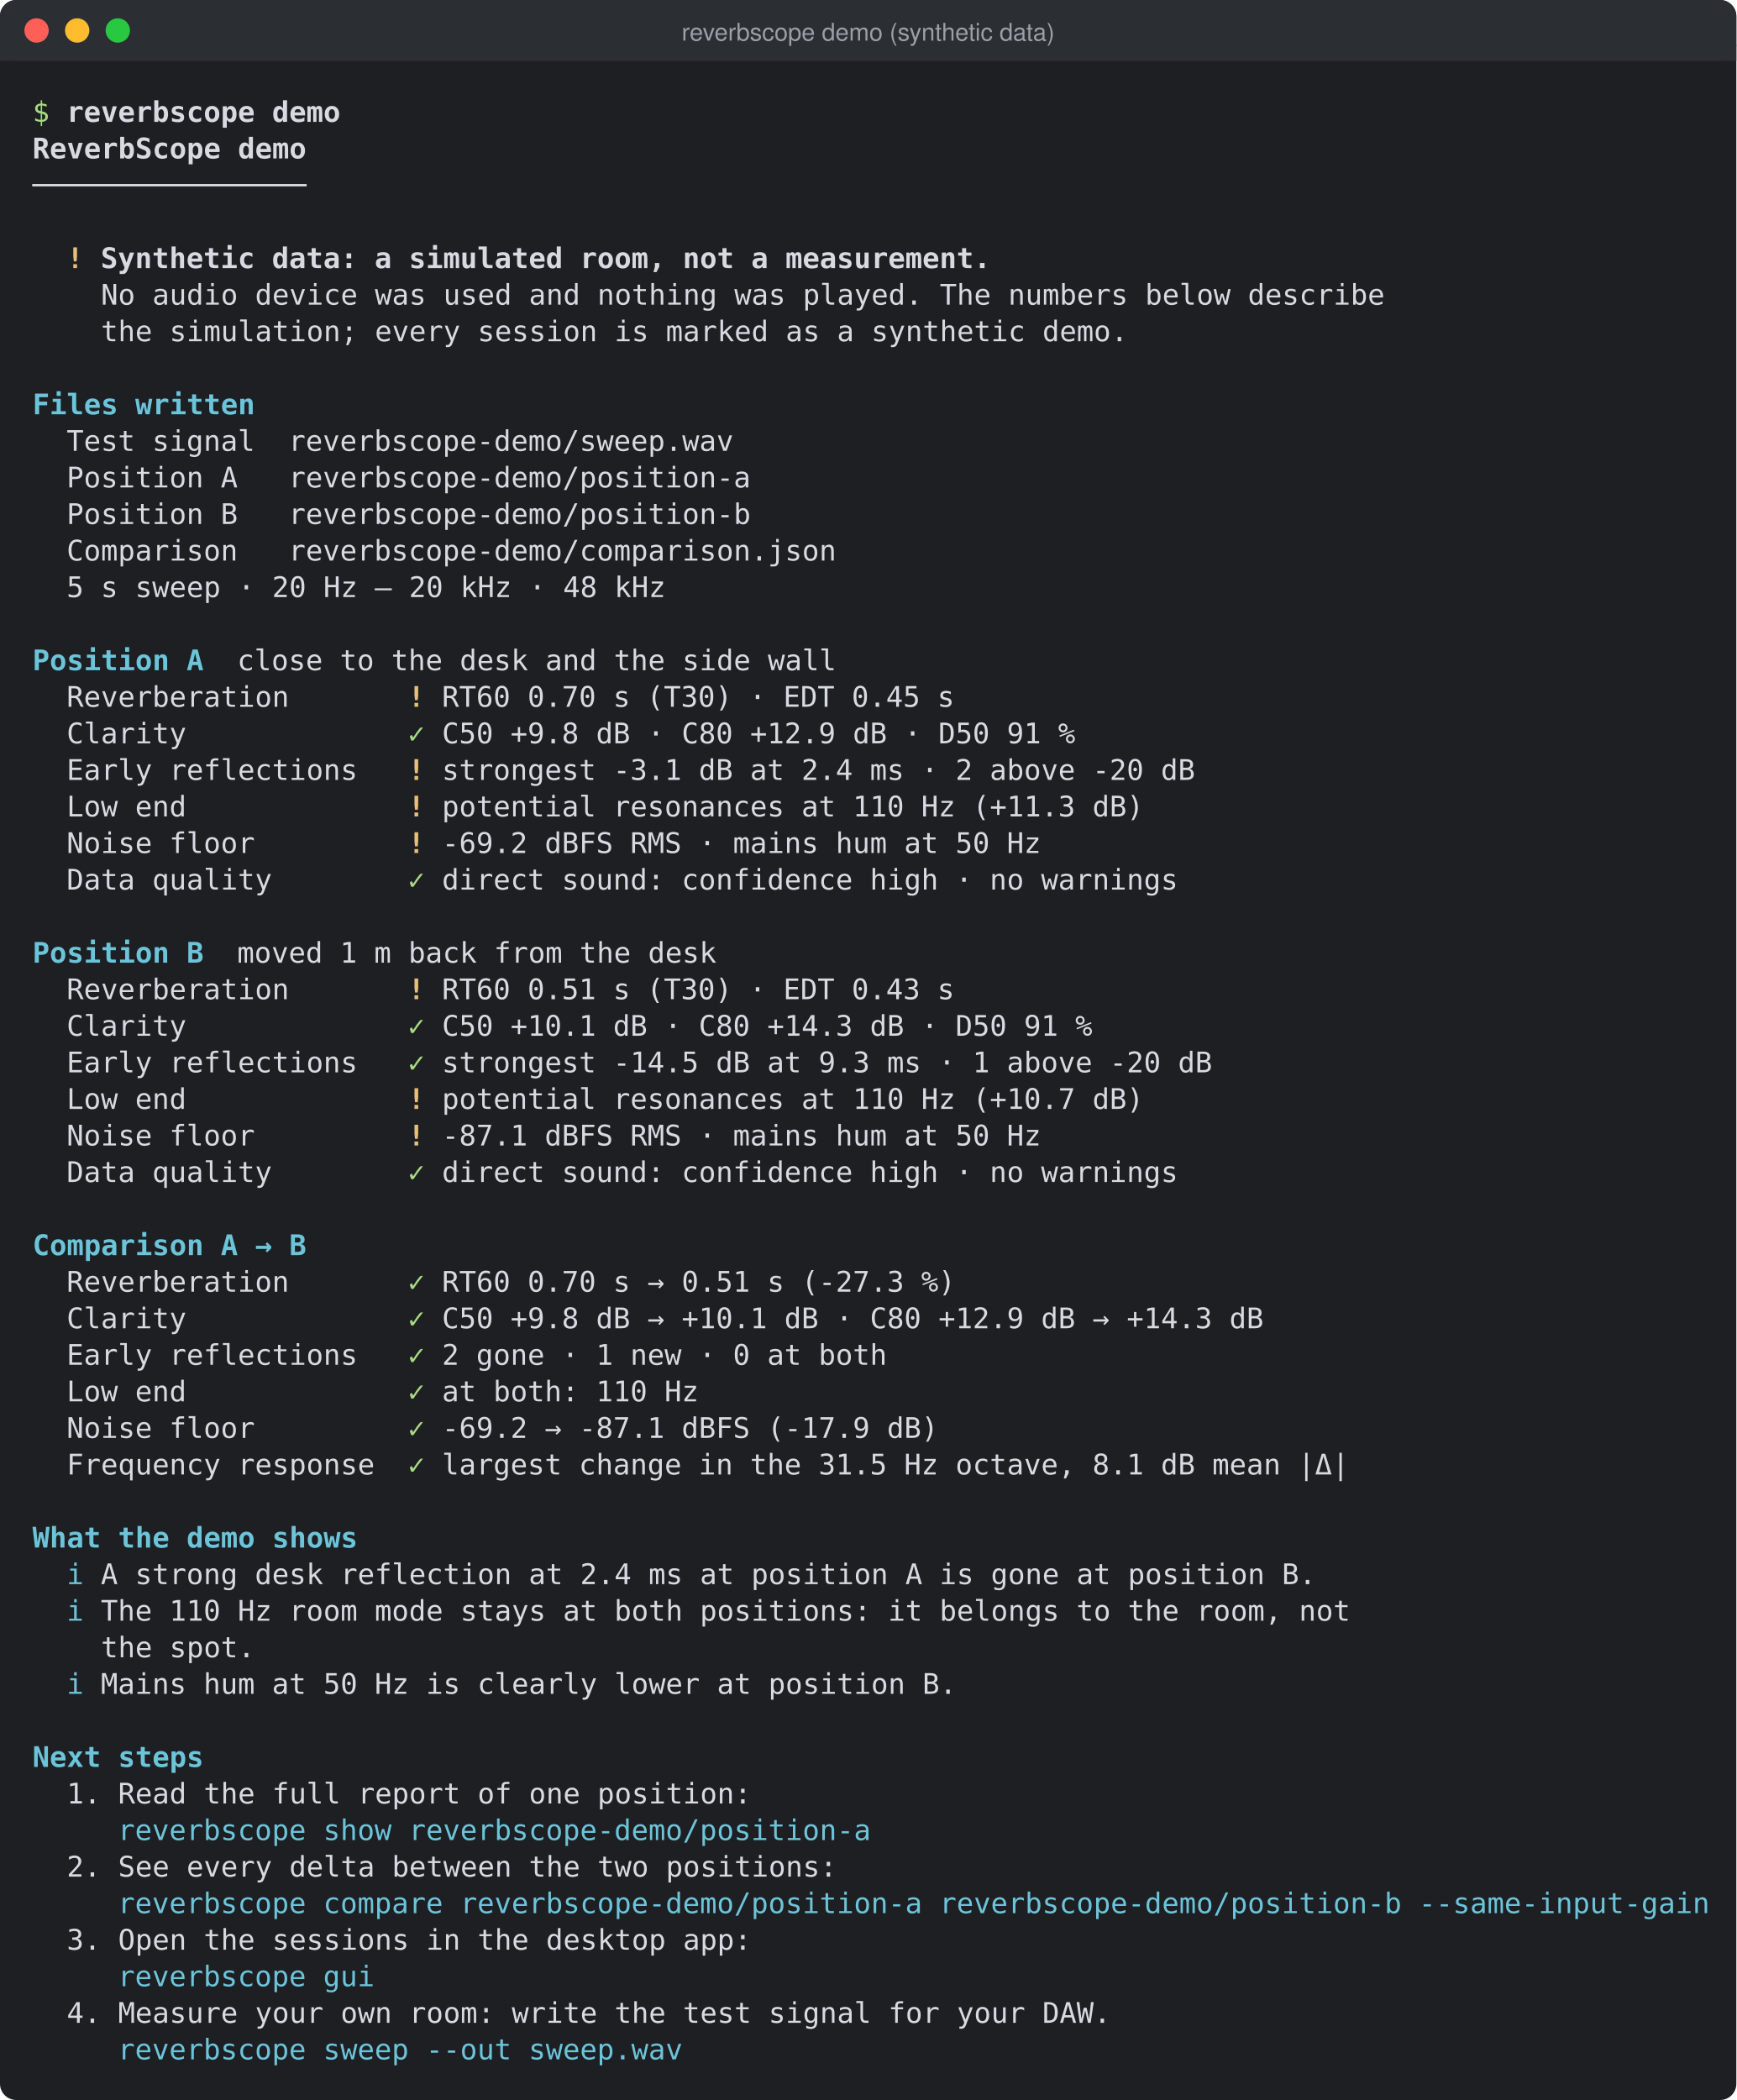
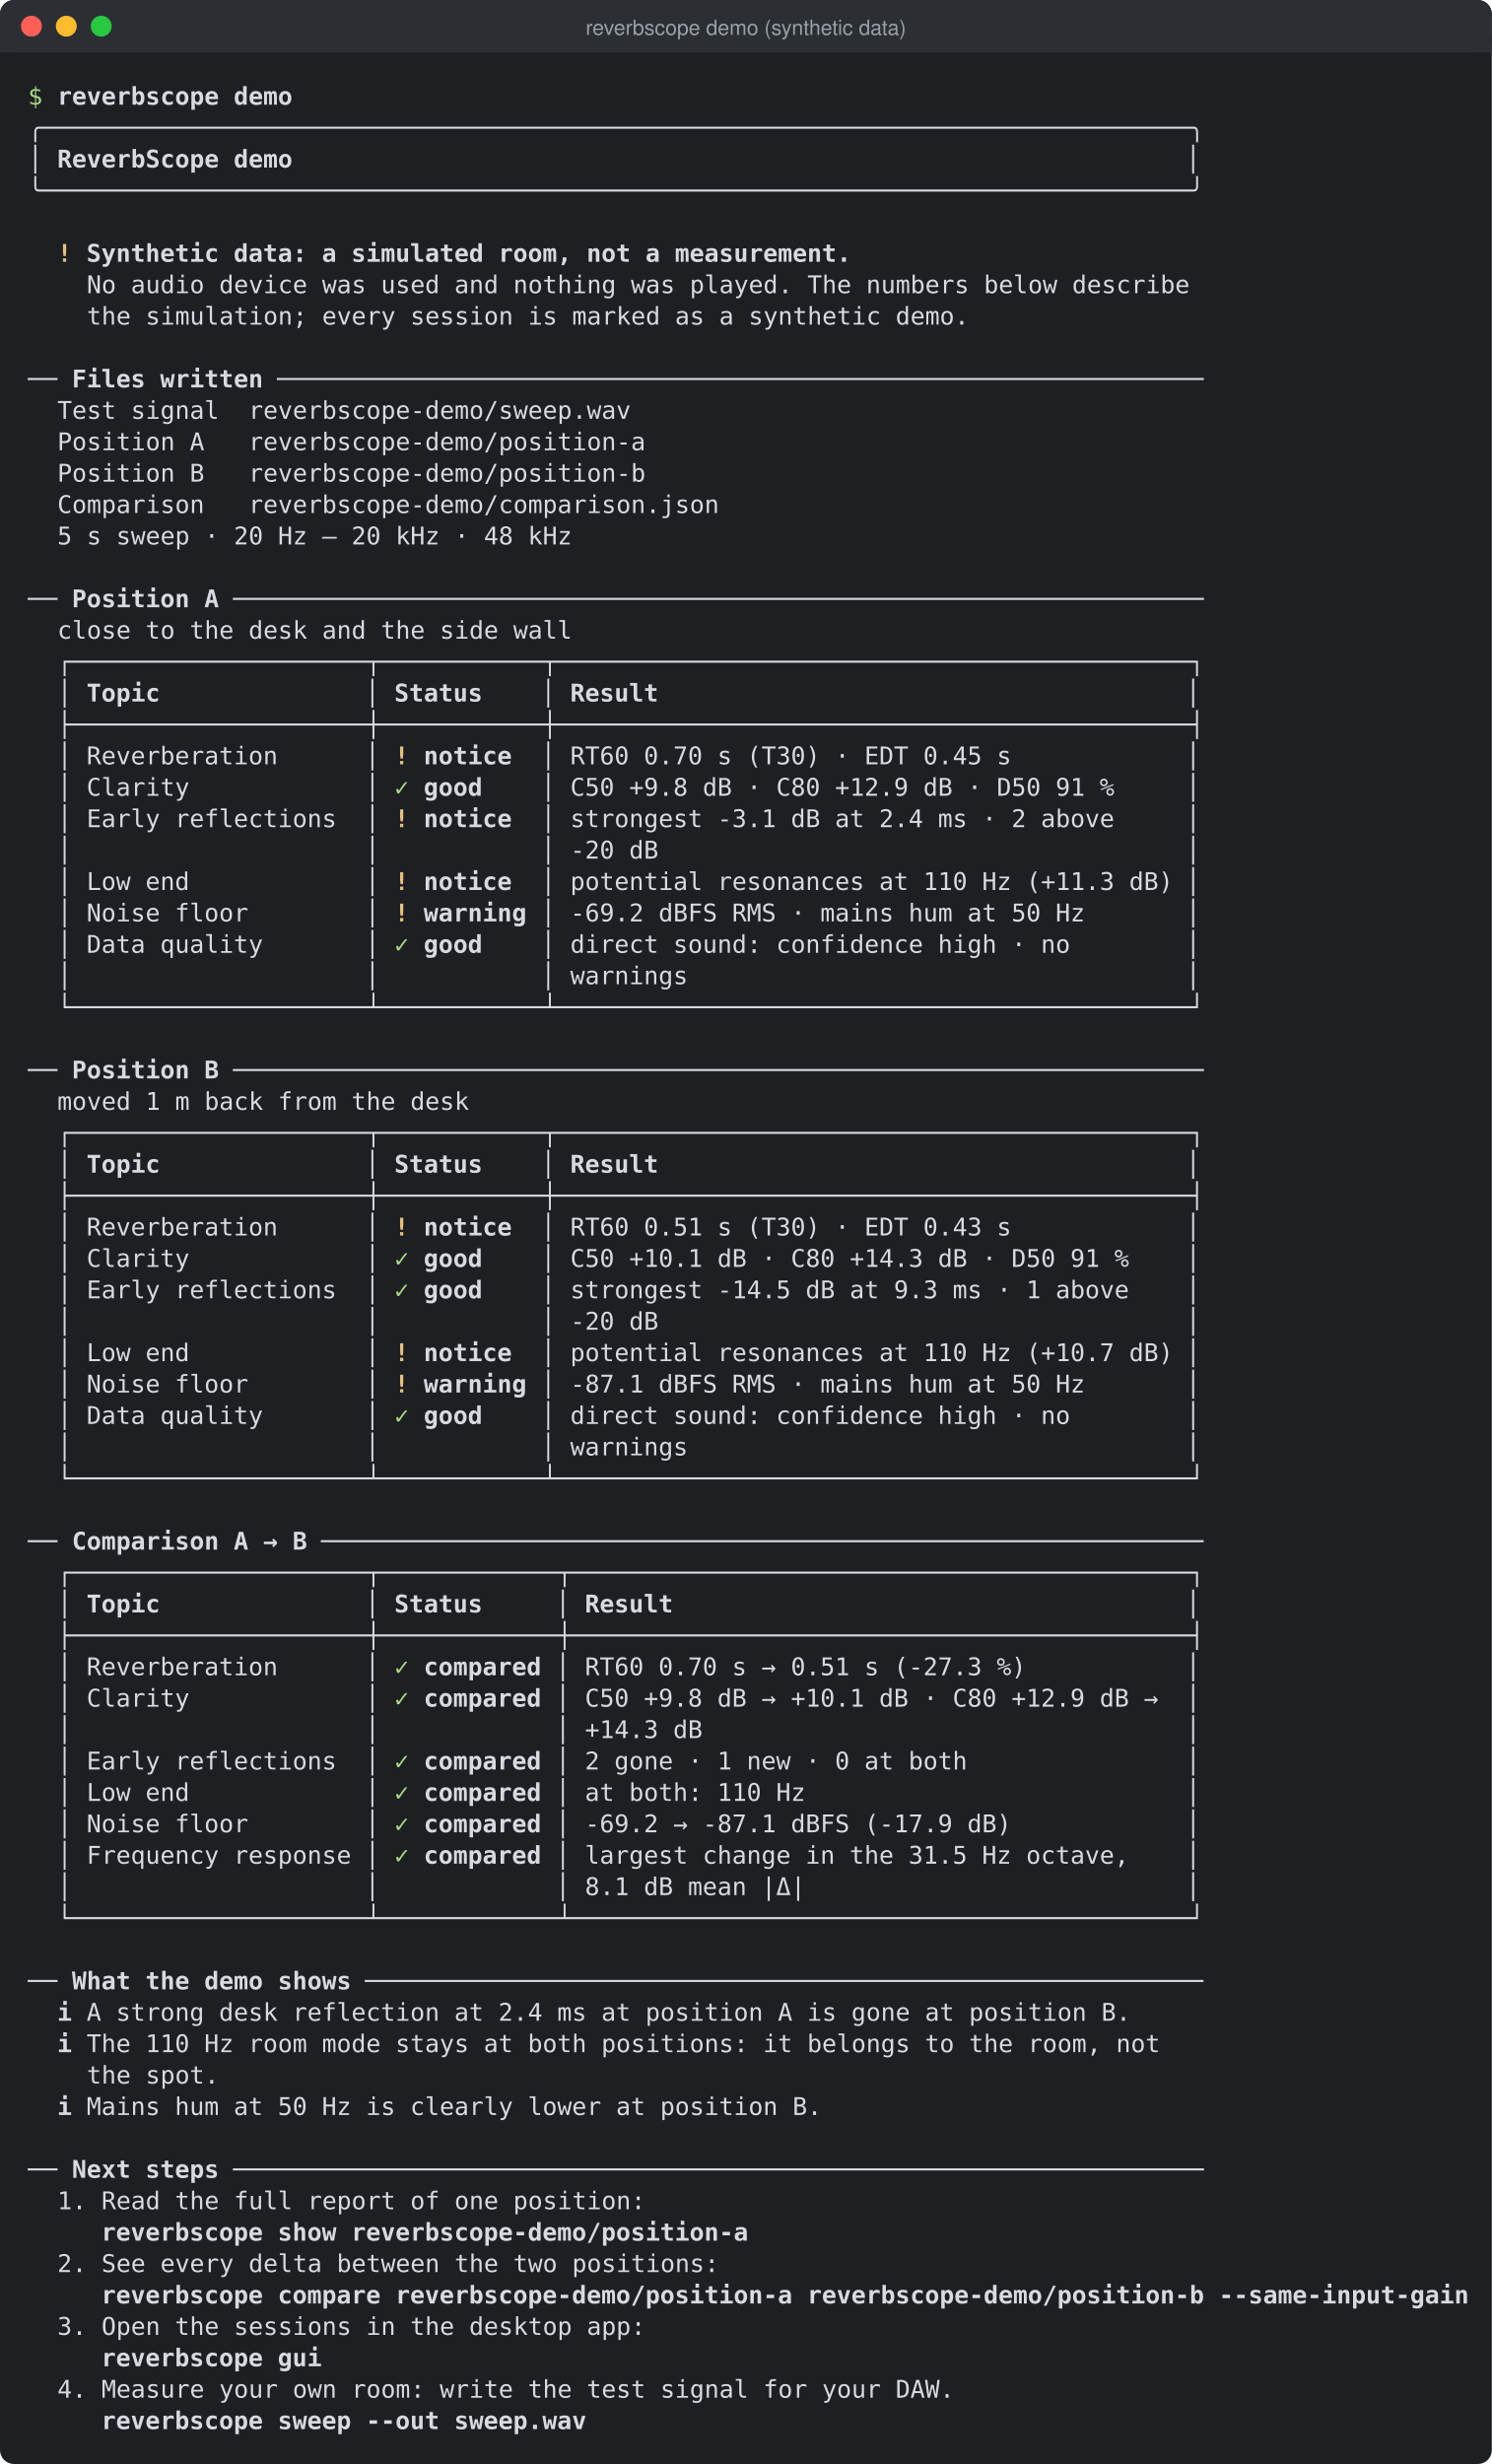
- <svg xmlns="http://www.w3.org/2000/svg" width="855" height="1034" viewBox="0 0 855 1034" role="img" aria-label="reverbscope demo (synthetic data)">
-   <rect width="855" height="1034" rx="8" fill="#1d1f23" />
+ <svg xmlns="http://www.w3.org/2000/svg" width="855" height="1412" viewBox="0 0 855 1412" role="img" aria-label="reverbscope demo (synthetic data)">
+   <rect width="855" height="1412" rx="8" fill="#1d1f23" />
  <rect width="855" height="30" rx="8" fill="#2b2e33" />
  <rect y="22" width="855" height="8" fill="#2b2e33" />
  <circle cx="18" cy="15" r="6" fill="#ff5f57" />
  <circle cx="38" cy="15" r="6" fill="#febc2e" />
  <circle cx="58" cy="15" r="6" fill="#28c840" />
  <text x="427.5" y="20" text-anchor="middle" fill="#9aa0a6" font-family="Helvetica, Arial, sans-serif" font-size="12">reverbscope demo (synthetic data)</text>
  <g font-family="DejaVu Sans Mono, Menlo, Consolas, Noto Sans Mono CJK SC, monospace" font-size="14" fill="#d7dae0">
    <text x="16" y="60" xml:space="preserve">
      <tspan x="16.0" fill="#a8d982">$</tspan>
      <tspan x="24.4"> </tspan>
      <tspan x="32.8" font-weight="bold">reverbscope demo</tspan>
    </text>
    <text x="16" y="78" xml:space="preserve">
-       <tspan x="16.0" font-weight="bold">ReverbScope demo</tspan>
+       <tspan x="16.0" opacity="0.62">╭──────────────────────────────────────────────────────────────────────────────╮</tspan>
    </text>
    <text x="16" y="96" xml:space="preserve">
-       <tspan x="16.0" opacity="0.62">────────────────</tspan>
-     </text>
-     <text x="16" y="114" xml:space="preserve" />
-     <text x="16" y="132" xml:space="preserve">
+       <tspan x="16.0" opacity="0.62">│</tspan>
+       <tspan x="24.4"> </tspan>
+       <tspan x="32.8" font-weight="bold">ReverbScope demo</tspan>
+       <tspan x="167.2">                                                             </tspan>
+       <tspan x="679.6" opacity="0.62">│</tspan>
+     </text>
+     <text x="16" y="114" xml:space="preserve">
+       <tspan x="16.0" opacity="0.62">╰──────────────────────────────────────────────────────────────────────────────╯</tspan>
+     </text>
+     <text x="16" y="132" xml:space="preserve" />
+     <text x="16" y="150" xml:space="preserve">
      <tspan x="16.0">  </tspan>
      <tspan x="32.8" font-weight="bold" fill="#e6c07b">!</tspan>
      <tspan x="41.2"> </tspan>
      <tspan x="49.6" font-weight="bold">Synthetic data: a simulated room, not a measurement.</tspan>
    </text>
-     <text x="16" y="150" xml:space="preserve">
+     <text x="16" y="168" xml:space="preserve">
      <tspan x="16.0">    No audio device was used and nothing was played. The numbers below describe</tspan>
    </text>
-     <text x="16" y="168" xml:space="preserve">
+     <text x="16" y="186" xml:space="preserve">
      <tspan x="16.0">    the simulation; every session is marked as a synthetic demo.</tspan>
    </text>
-     <text x="16" y="186" xml:space="preserve" />
-     <text x="16" y="204" xml:space="preserve">
-       <tspan x="16.0" font-weight="bold" fill="#6cc4d9">Files written</tspan>
-     </text>
+     <text x="16" y="204" xml:space="preserve" />
    <text x="16" y="222" xml:space="preserve">
-       <tspan x="16.0">  </tspan>
-       <tspan x="32.8" opacity="0.62">Test signal</tspan>
-       <tspan x="125.2">  reverbscope-demo/sweep.wav</tspan>
+       <tspan x="16.0" opacity="0.62">──</tspan>
+       <tspan x="32.8"> </tspan>
+       <tspan x="41.2" font-weight="bold">Files written</tspan>
+       <tspan x="150.4"> </tspan>
+       <tspan x="158.8" opacity="0.62">───────────────────────────────────────────────────────────────</tspan>
    </text>
    <text x="16" y="240" xml:space="preserve">
-       <tspan x="16.0">  </tspan>
-       <tspan x="32.8" opacity="0.62">Position A</tspan>
-       <tspan x="116.8">   reverbscope-demo/position-a</tspan>
+       <tspan x="16.0">  Test signal  reverbscope-demo/sweep.wav</tspan>
    </text>
    <text x="16" y="258" xml:space="preserve">
-       <tspan x="16.0">  </tspan>
-       <tspan x="32.8" opacity="0.62">Position B</tspan>
-       <tspan x="116.8">   reverbscope-demo/position-b</tspan>
+       <tspan x="16.0">  Position A   reverbscope-demo/position-a</tspan>
    </text>
    <text x="16" y="276" xml:space="preserve">
-       <tspan x="16.0">  </tspan>
-       <tspan x="32.8" opacity="0.62">Comparison</tspan>
-       <tspan x="116.8">   reverbscope-demo/comparison.json</tspan>
+       <tspan x="16.0">  Position B   reverbscope-demo/position-b</tspan>
    </text>
    <text x="16" y="294" xml:space="preserve">
-       <tspan x="16.0">  </tspan>
-       <tspan x="32.8" opacity="0.62">5 s sweep · 20 Hz – 20 kHz · 48 kHz</tspan>
-     </text>
-     <text x="16" y="312" xml:space="preserve" />
-     <text x="16" y="330" xml:space="preserve">
-       <tspan x="16.0" font-weight="bold" fill="#6cc4d9">Position A</tspan>
-       <tspan x="100.0">  </tspan>
-       <tspan x="116.8" opacity="0.62">close to the desk and the side wall</tspan>
-     </text>
+       <tspan x="16.0">  Comparison   reverbscope-demo/comparison.json</tspan>
+     </text>
+     <text x="16" y="312" xml:space="preserve">
+       <tspan x="16.0">  5 s sweep · 20 Hz – 20 kHz · 48 kHz</tspan>
+     </text>
+     <text x="16" y="330" xml:space="preserve" />
    <text x="16" y="348" xml:space="preserve">
-       <tspan x="16.0">  </tspan>
-       <tspan x="32.8" opacity="0.62">Reverberation</tspan>
-       <tspan x="142.0">       </tspan>
-       <tspan x="200.8" font-weight="bold" fill="#e6c07b">!</tspan>
-       <tspan x="209.2"> RT60 0.70 s</tspan>
-       <tspan x="310.0" opacity="0.62"> (T30)</tspan>
-       <tspan x="360.4"> · EDT 0.45 s</tspan>
+       <tspan x="16.0" opacity="0.62">──</tspan>
+       <tspan x="32.8"> </tspan>
+       <tspan x="41.2" font-weight="bold">Position A</tspan>
+       <tspan x="125.2"> </tspan>
+       <tspan x="133.6" opacity="0.62">──────────────────────────────────────────────────────────────────</tspan>
    </text>
    <text x="16" y="366" xml:space="preserve">
-       <tspan x="16.0">  </tspan>
-       <tspan x="32.8" opacity="0.62">Clarity</tspan>
-       <tspan x="91.6">             </tspan>
-       <tspan x="200.8" fill="#a8d982">✓</tspan>
-       <tspan x="209.2"> C50 +9.8 dB · C80 +12.9 dB · D50 91 %</tspan>
+       <tspan x="16.0">  close to the desk and the side wall</tspan>
    </text>
    <text x="16" y="384" xml:space="preserve">
      <tspan x="16.0">  </tspan>
-       <tspan x="32.8" opacity="0.62">Early reflections</tspan>
-       <tspan x="175.6">   </tspan>
-       <tspan x="200.8" font-weight="bold" fill="#e6c07b">!</tspan>
-       <tspan x="209.2"> strongest -3.1 dB at 2.4 ms · 2 above -20 dB</tspan>
+       <tspan x="32.8" opacity="0.62">┌────────────────────┬───────────┬───────────────────────────────────────────┐</tspan>
    </text>
    <text x="16" y="402" xml:space="preserve">
      <tspan x="16.0">  </tspan>
-       <tspan x="32.8" opacity="0.62">Low end</tspan>
-       <tspan x="91.6">             </tspan>
-       <tspan x="200.8" font-weight="bold" fill="#e6c07b">!</tspan>
-       <tspan x="209.2"> potential resonances at 110 Hz (+11.3 dB)</tspan>
+       <tspan x="32.8" opacity="0.62">│</tspan>
+       <tspan x="41.2"> </tspan>
+       <tspan x="49.6" font-weight="bold">Topic</tspan>
+       <tspan x="91.6">              </tspan>
+       <tspan x="209.2" opacity="0.62">│</tspan>
+       <tspan x="217.6"> </tspan>
+       <tspan x="226.0" font-weight="bold">Status</tspan>
+       <tspan x="276.4">    </tspan>
+       <tspan x="310.0" opacity="0.62">│</tspan>
+       <tspan x="318.4"> </tspan>
+       <tspan x="326.8" font-weight="bold">Result</tspan>
+       <tspan x="377.2">                                    </tspan>
+       <tspan x="679.6" opacity="0.62">│</tspan>
    </text>
    <text x="16" y="420" xml:space="preserve">
      <tspan x="16.0">  </tspan>
-       <tspan x="32.8" opacity="0.62">Noise floor</tspan>
-       <tspan x="125.2">         </tspan>
-       <tspan x="200.8" font-weight="bold" fill="#e6c07b">!</tspan>
-       <tspan x="209.2"> -69.2 dBFS RMS · mains hum at 50 Hz</tspan>
+       <tspan x="32.8" opacity="0.62">├────────────────────┼───────────┼───────────────────────────────────────────┤</tspan>
    </text>
    <text x="16" y="438" xml:space="preserve">
      <tspan x="16.0">  </tspan>
-       <tspan x="32.8" opacity="0.62">Data quality</tspan>
-       <tspan x="133.6">        </tspan>
-       <tspan x="200.8" fill="#a8d982">✓</tspan>
-       <tspan x="209.2"> direct sound: confidence high · no warnings</tspan>
-     </text>
-     <text x="16" y="456" xml:space="preserve" />
+       <tspan x="32.8" opacity="0.62">│</tspan>
+       <tspan x="41.2"> Reverberation      </tspan>
+       <tspan x="209.2" opacity="0.62">│</tspan>
+       <tspan x="217.6"> </tspan>
+       <tspan x="226.0" font-weight="bold" fill="#e6c07b">!</tspan>
+       <tspan x="234.4"> </tspan>
+       <tspan x="242.8" font-weight="bold">notice</tspan>
+       <tspan x="293.2">  </tspan>
+       <tspan x="310.0" opacity="0.62">│</tspan>
+       <tspan x="318.4"> RT60 0.70 s (T30) · EDT 0.45 s            </tspan>
+       <tspan x="679.6" opacity="0.62">│</tspan>
+     </text>
+     <text x="16" y="456" xml:space="preserve">
+       <tspan x="16.0">  </tspan>
+       <tspan x="32.8" opacity="0.62">│</tspan>
+       <tspan x="41.2"> Clarity            </tspan>
+       <tspan x="209.2" opacity="0.62">│</tspan>
+       <tspan x="217.6"> </tspan>
+       <tspan x="226.0" fill="#a8d982">✓</tspan>
+       <tspan x="234.4"> </tspan>
+       <tspan x="242.8" font-weight="bold">good</tspan>
+       <tspan x="276.4">    </tspan>
+       <tspan x="310.0" opacity="0.62">│</tspan>
+       <tspan x="318.4"> C50 +9.8 dB · C80 +12.9 dB · D50 91 %     </tspan>
+       <tspan x="679.6" opacity="0.62">│</tspan>
+     </text>
    <text x="16" y="474" xml:space="preserve">
-       <tspan x="16.0" font-weight="bold" fill="#6cc4d9">Position B</tspan>
-       <tspan x="100.0">  </tspan>
-       <tspan x="116.8" opacity="0.62">moved 1 m back from the desk</tspan>
+       <tspan x="16.0">  </tspan>
+       <tspan x="32.8" opacity="0.62">│</tspan>
+       <tspan x="41.2"> Early reflections  </tspan>
+       <tspan x="209.2" opacity="0.62">│</tspan>
+       <tspan x="217.6"> </tspan>
+       <tspan x="226.0" font-weight="bold" fill="#e6c07b">!</tspan>
+       <tspan x="234.4"> </tspan>
+       <tspan x="242.8" font-weight="bold">notice</tspan>
+       <tspan x="293.2">  </tspan>
+       <tspan x="310.0" opacity="0.62">│</tspan>
+       <tspan x="318.4"> strongest -3.1 dB at 2.4 ms · 2 above     </tspan>
+       <tspan x="679.6" opacity="0.62">│</tspan>
    </text>
    <text x="16" y="492" xml:space="preserve">
      <tspan x="16.0">  </tspan>
-       <tspan x="32.8" opacity="0.62">Reverberation</tspan>
-       <tspan x="142.0">       </tspan>
-       <tspan x="200.8" font-weight="bold" fill="#e6c07b">!</tspan>
-       <tspan x="209.2"> RT60 0.51 s</tspan>
-       <tspan x="310.0" opacity="0.62"> (T30)</tspan>
-       <tspan x="360.4"> · EDT 0.43 s</tspan>
+       <tspan x="32.8" opacity="0.62">│</tspan>
+       <tspan x="41.2">                    </tspan>
+       <tspan x="209.2" opacity="0.62">│</tspan>
+       <tspan x="217.6">           </tspan>
+       <tspan x="310.0" opacity="0.62">│</tspan>
+       <tspan x="318.4"> -20 dB                                    </tspan>
+       <tspan x="679.6" opacity="0.62">│</tspan>
    </text>
    <text x="16" y="510" xml:space="preserve">
      <tspan x="16.0">  </tspan>
-       <tspan x="32.8" opacity="0.62">Clarity</tspan>
-       <tspan x="91.6">             </tspan>
-       <tspan x="200.8" fill="#a8d982">✓</tspan>
-       <tspan x="209.2"> C50 +10.1 dB · C80 +14.3 dB · D50 91 %</tspan>
+       <tspan x="32.8" opacity="0.62">│</tspan>
+       <tspan x="41.2"> Low end            </tspan>
+       <tspan x="209.2" opacity="0.62">│</tspan>
+       <tspan x="217.6"> </tspan>
+       <tspan x="226.0" font-weight="bold" fill="#e6c07b">!</tspan>
+       <tspan x="234.4"> </tspan>
+       <tspan x="242.8" font-weight="bold">notice</tspan>
+       <tspan x="293.2">  </tspan>
+       <tspan x="310.0" opacity="0.62">│</tspan>
+       <tspan x="318.4"> potential resonances at 110 Hz (+11.3 dB) </tspan>
+       <tspan x="679.6" opacity="0.62">│</tspan>
    </text>
    <text x="16" y="528" xml:space="preserve">
      <tspan x="16.0">  </tspan>
-       <tspan x="32.8" opacity="0.62">Early reflections</tspan>
-       <tspan x="175.6">   </tspan>
-       <tspan x="200.8" fill="#a8d982">✓</tspan>
-       <tspan x="209.2"> strongest -14.5 dB at 9.3 ms · 1 above -20 dB</tspan>
+       <tspan x="32.8" opacity="0.62">│</tspan>
+       <tspan x="41.2"> Noise floor        </tspan>
+       <tspan x="209.2" opacity="0.62">│</tspan>
+       <tspan x="217.6"> </tspan>
+       <tspan x="226.0" font-weight="bold" fill="#e6c07b">!</tspan>
+       <tspan x="234.4"> </tspan>
+       <tspan x="242.8" font-weight="bold">warning</tspan>
+       <tspan x="301.6"> </tspan>
+       <tspan x="310.0" opacity="0.62">│</tspan>
+       <tspan x="318.4"> -69.2 dBFS RMS · mains hum at 50 Hz       </tspan>
+       <tspan x="679.6" opacity="0.62">│</tspan>
    </text>
    <text x="16" y="546" xml:space="preserve">
      <tspan x="16.0">  </tspan>
-       <tspan x="32.8" opacity="0.62">Low end</tspan>
-       <tspan x="91.6">             </tspan>
-       <tspan x="200.8" font-weight="bold" fill="#e6c07b">!</tspan>
-       <tspan x="209.2"> potential resonances at 110 Hz (+10.7 dB)</tspan>
+       <tspan x="32.8" opacity="0.62">│</tspan>
+       <tspan x="41.2"> Data quality       </tspan>
+       <tspan x="209.2" opacity="0.62">│</tspan>
+       <tspan x="217.6"> </tspan>
+       <tspan x="226.0" fill="#a8d982">✓</tspan>
+       <tspan x="234.4"> </tspan>
+       <tspan x="242.8" font-weight="bold">good</tspan>
+       <tspan x="276.4">    </tspan>
+       <tspan x="310.0" opacity="0.62">│</tspan>
+       <tspan x="318.4"> direct sound: confidence high · no        </tspan>
+       <tspan x="679.6" opacity="0.62">│</tspan>
    </text>
    <text x="16" y="564" xml:space="preserve">
      <tspan x="16.0">  </tspan>
-       <tspan x="32.8" opacity="0.62">Noise floor</tspan>
-       <tspan x="125.2">         </tspan>
-       <tspan x="200.8" font-weight="bold" fill="#e6c07b">!</tspan>
-       <tspan x="209.2"> -87.1 dBFS RMS · mains hum at 50 Hz</tspan>
+       <tspan x="32.8" opacity="0.62">│</tspan>
+       <tspan x="41.2">                    </tspan>
+       <tspan x="209.2" opacity="0.62">│</tspan>
+       <tspan x="217.6">           </tspan>
+       <tspan x="310.0" opacity="0.62">│</tspan>
+       <tspan x="318.4"> warnings                                  </tspan>
+       <tspan x="679.6" opacity="0.62">│</tspan>
    </text>
    <text x="16" y="582" xml:space="preserve">
      <tspan x="16.0">  </tspan>
-       <tspan x="32.8" opacity="0.62">Data quality</tspan>
-       <tspan x="133.6">        </tspan>
-       <tspan x="200.8" fill="#a8d982">✓</tspan>
-       <tspan x="209.2"> direct sound: confidence high · no warnings</tspan>
+       <tspan x="32.8" opacity="0.62">└────────────────────┴───────────┴───────────────────────────────────────────┘</tspan>
    </text>
    <text x="16" y="600" xml:space="preserve" />
    <text x="16" y="618" xml:space="preserve">
-       <tspan x="16.0" font-weight="bold" fill="#6cc4d9">Comparison A → B</tspan>
+       <tspan x="16.0" opacity="0.62">──</tspan>
+       <tspan x="32.8"> </tspan>
+       <tspan x="41.2" font-weight="bold">Position B</tspan>
+       <tspan x="125.2"> </tspan>
+       <tspan x="133.6" opacity="0.62">──────────────────────────────────────────────────────────────────</tspan>
    </text>
    <text x="16" y="636" xml:space="preserve">
-       <tspan x="16.0">  </tspan>
-       <tspan x="32.8" opacity="0.62">Reverberation</tspan>
-       <tspan x="142.0">       </tspan>
-       <tspan x="200.8" fill="#a8d982">✓</tspan>
-       <tspan x="209.2"> RT60 0.70 s → 0.51 s (-27.3 %)</tspan>
+       <tspan x="16.0">  moved 1 m back from the desk</tspan>
    </text>
    <text x="16" y="654" xml:space="preserve">
      <tspan x="16.0">  </tspan>
-       <tspan x="32.8" opacity="0.62">Clarity</tspan>
-       <tspan x="91.6">             </tspan>
-       <tspan x="200.8" fill="#a8d982">✓</tspan>
-       <tspan x="209.2"> C50 +9.8 dB → +10.1 dB · C80 +12.9 dB → +14.3 dB</tspan>
+       <tspan x="32.8" opacity="0.62">┌────────────────────┬───────────┬───────────────────────────────────────────┐</tspan>
    </text>
    <text x="16" y="672" xml:space="preserve">
      <tspan x="16.0">  </tspan>
-       <tspan x="32.8" opacity="0.62">Early reflections</tspan>
-       <tspan x="175.6">   </tspan>
-       <tspan x="200.8" fill="#a8d982">✓</tspan>
-       <tspan x="209.2"> 2 gone · 1 new · 0 at both</tspan>
+       <tspan x="32.8" opacity="0.62">│</tspan>
+       <tspan x="41.2"> </tspan>
+       <tspan x="49.6" font-weight="bold">Topic</tspan>
+       <tspan x="91.6">              </tspan>
+       <tspan x="209.2" opacity="0.62">│</tspan>
+       <tspan x="217.6"> </tspan>
+       <tspan x="226.0" font-weight="bold">Status</tspan>
+       <tspan x="276.4">    </tspan>
+       <tspan x="310.0" opacity="0.62">│</tspan>
+       <tspan x="318.4"> </tspan>
+       <tspan x="326.8" font-weight="bold">Result</tspan>
+       <tspan x="377.2">                                    </tspan>
+       <tspan x="679.6" opacity="0.62">│</tspan>
    </text>
    <text x="16" y="690" xml:space="preserve">
      <tspan x="16.0">  </tspan>
-       <tspan x="32.8" opacity="0.62">Low end</tspan>
-       <tspan x="91.6">             </tspan>
-       <tspan x="200.8" fill="#a8d982">✓</tspan>
-       <tspan x="209.2"> at both: 110 Hz</tspan>
+       <tspan x="32.8" opacity="0.62">├────────────────────┼───────────┼───────────────────────────────────────────┤</tspan>
    </text>
    <text x="16" y="708" xml:space="preserve">
      <tspan x="16.0">  </tspan>
-       <tspan x="32.8" opacity="0.62">Noise floor</tspan>
-       <tspan x="125.2">         </tspan>
-       <tspan x="200.8" fill="#a8d982">✓</tspan>
-       <tspan x="209.2"> -69.2 → -87.1 dBFS (-17.9 dB)</tspan>
+       <tspan x="32.8" opacity="0.62">│</tspan>
+       <tspan x="41.2"> Reverberation      </tspan>
+       <tspan x="209.2" opacity="0.62">│</tspan>
+       <tspan x="217.6"> </tspan>
+       <tspan x="226.0" font-weight="bold" fill="#e6c07b">!</tspan>
+       <tspan x="234.4"> </tspan>
+       <tspan x="242.8" font-weight="bold">notice</tspan>
+       <tspan x="293.2">  </tspan>
+       <tspan x="310.0" opacity="0.62">│</tspan>
+       <tspan x="318.4"> RT60 0.51 s (T30) · EDT 0.43 s            </tspan>
+       <tspan x="679.6" opacity="0.62">│</tspan>
    </text>
    <text x="16" y="726" xml:space="preserve">
      <tspan x="16.0">  </tspan>
-       <tspan x="32.8" opacity="0.62">Frequency response</tspan>
-       <tspan x="184.0">  </tspan>
-       <tspan x="200.8" fill="#a8d982">✓</tspan>
-       <tspan x="209.2"> largest change in the 31.5 Hz octave, 8.1 dB mean |Δ|</tspan>
-     </text>
-     <text x="16" y="744" xml:space="preserve" />
+       <tspan x="32.8" opacity="0.62">│</tspan>
+       <tspan x="41.2"> Clarity            </tspan>
+       <tspan x="209.2" opacity="0.62">│</tspan>
+       <tspan x="217.6"> </tspan>
+       <tspan x="226.0" fill="#a8d982">✓</tspan>
+       <tspan x="234.4"> </tspan>
+       <tspan x="242.8" font-weight="bold">good</tspan>
+       <tspan x="276.4">    </tspan>
+       <tspan x="310.0" opacity="0.62">│</tspan>
+       <tspan x="318.4"> C50 +10.1 dB · C80 +14.3 dB · D50 91 %    </tspan>
+       <tspan x="679.6" opacity="0.62">│</tspan>
+     </text>
+     <text x="16" y="744" xml:space="preserve">
+       <tspan x="16.0">  </tspan>
+       <tspan x="32.8" opacity="0.62">│</tspan>
+       <tspan x="41.2"> Early reflections  </tspan>
+       <tspan x="209.2" opacity="0.62">│</tspan>
+       <tspan x="217.6"> </tspan>
+       <tspan x="226.0" fill="#a8d982">✓</tspan>
+       <tspan x="234.4"> </tspan>
+       <tspan x="242.8" font-weight="bold">good</tspan>
+       <tspan x="276.4">    </tspan>
+       <tspan x="310.0" opacity="0.62">│</tspan>
+       <tspan x="318.4"> strongest -14.5 dB at 9.3 ms · 1 above    </tspan>
+       <tspan x="679.6" opacity="0.62">│</tspan>
+     </text>
    <text x="16" y="762" xml:space="preserve">
-       <tspan x="16.0" font-weight="bold" fill="#6cc4d9">What the demo shows</tspan>
+       <tspan x="16.0">  </tspan>
+       <tspan x="32.8" opacity="0.62">│</tspan>
+       <tspan x="41.2">                    </tspan>
+       <tspan x="209.2" opacity="0.62">│</tspan>
+       <tspan x="217.6">           </tspan>
+       <tspan x="310.0" opacity="0.62">│</tspan>
+       <tspan x="318.4"> -20 dB                                    </tspan>
+       <tspan x="679.6" opacity="0.62">│</tspan>
    </text>
    <text x="16" y="780" xml:space="preserve">
      <tspan x="16.0">  </tspan>
-       <tspan x="32.8" fill="#6cc4d9">i</tspan>
+       <tspan x="32.8" opacity="0.62">│</tspan>
+       <tspan x="41.2"> Low end            </tspan>
+       <tspan x="209.2" opacity="0.62">│</tspan>
+       <tspan x="217.6"> </tspan>
+       <tspan x="226.0" font-weight="bold" fill="#e6c07b">!</tspan>
+       <tspan x="234.4"> </tspan>
+       <tspan x="242.8" font-weight="bold">notice</tspan>
+       <tspan x="293.2">  </tspan>
+       <tspan x="310.0" opacity="0.62">│</tspan>
+       <tspan x="318.4"> potential resonances at 110 Hz (+10.7 dB) </tspan>
+       <tspan x="679.6" opacity="0.62">│</tspan>
+     </text>
+     <text x="16" y="798" xml:space="preserve">
+       <tspan x="16.0">  </tspan>
+       <tspan x="32.8" opacity="0.62">│</tspan>
+       <tspan x="41.2"> Noise floor        </tspan>
+       <tspan x="209.2" opacity="0.62">│</tspan>
+       <tspan x="217.6"> </tspan>
+       <tspan x="226.0" font-weight="bold" fill="#e6c07b">!</tspan>
+       <tspan x="234.4"> </tspan>
+       <tspan x="242.8" font-weight="bold">warning</tspan>
+       <tspan x="301.6"> </tspan>
+       <tspan x="310.0" opacity="0.62">│</tspan>
+       <tspan x="318.4"> -87.1 dBFS RMS · mains hum at 50 Hz       </tspan>
+       <tspan x="679.6" opacity="0.62">│</tspan>
+     </text>
+     <text x="16" y="816" xml:space="preserve">
+       <tspan x="16.0">  </tspan>
+       <tspan x="32.8" opacity="0.62">│</tspan>
+       <tspan x="41.2"> Data quality       </tspan>
+       <tspan x="209.2" opacity="0.62">│</tspan>
+       <tspan x="217.6"> </tspan>
+       <tspan x="226.0" fill="#a8d982">✓</tspan>
+       <tspan x="234.4"> </tspan>
+       <tspan x="242.8" font-weight="bold">good</tspan>
+       <tspan x="276.4">    </tspan>
+       <tspan x="310.0" opacity="0.62">│</tspan>
+       <tspan x="318.4"> direct sound: confidence high · no        </tspan>
+       <tspan x="679.6" opacity="0.62">│</tspan>
+     </text>
+     <text x="16" y="834" xml:space="preserve">
+       <tspan x="16.0">  </tspan>
+       <tspan x="32.8" opacity="0.62">│</tspan>
+       <tspan x="41.2">                    </tspan>
+       <tspan x="209.2" opacity="0.62">│</tspan>
+       <tspan x="217.6">           </tspan>
+       <tspan x="310.0" opacity="0.62">│</tspan>
+       <tspan x="318.4"> warnings                                  </tspan>
+       <tspan x="679.6" opacity="0.62">│</tspan>
+     </text>
+     <text x="16" y="852" xml:space="preserve">
+       <tspan x="16.0">  </tspan>
+       <tspan x="32.8" opacity="0.62">└────────────────────┴───────────┴───────────────────────────────────────────┘</tspan>
+     </text>
+     <text x="16" y="870" xml:space="preserve" />
+     <text x="16" y="888" xml:space="preserve">
+       <tspan x="16.0" opacity="0.62">──</tspan>
+       <tspan x="32.8"> </tspan>
+       <tspan x="41.2" font-weight="bold">Comparison A → B</tspan>
+       <tspan x="175.6"> </tspan>
+       <tspan x="184.0" opacity="0.62">────────────────────────────────────────────────────────────</tspan>
+     </text>
+     <text x="16" y="906" xml:space="preserve">
+       <tspan x="16.0">  </tspan>
+       <tspan x="32.8" opacity="0.62">┌────────────────────┬────────────┬──────────────────────────────────────────┐</tspan>
+     </text>
+     <text x="16" y="924" xml:space="preserve">
+       <tspan x="16.0">  </tspan>
+       <tspan x="32.8" opacity="0.62">│</tspan>
+       <tspan x="41.2"> </tspan>
+       <tspan x="49.6" font-weight="bold">Topic</tspan>
+       <tspan x="91.6">              </tspan>
+       <tspan x="209.2" opacity="0.62">│</tspan>
+       <tspan x="217.6"> </tspan>
+       <tspan x="226.0" font-weight="bold">Status</tspan>
+       <tspan x="276.4">     </tspan>
+       <tspan x="318.4" opacity="0.62">│</tspan>
+       <tspan x="326.8"> </tspan>
+       <tspan x="335.2" font-weight="bold">Result</tspan>
+       <tspan x="385.6">                                   </tspan>
+       <tspan x="679.6" opacity="0.62">│</tspan>
+     </text>
+     <text x="16" y="942" xml:space="preserve">
+       <tspan x="16.0">  </tspan>
+       <tspan x="32.8" opacity="0.62">├────────────────────┼────────────┼──────────────────────────────────────────┤</tspan>
+     </text>
+     <text x="16" y="960" xml:space="preserve">
+       <tspan x="16.0">  </tspan>
+       <tspan x="32.8" opacity="0.62">│</tspan>
+       <tspan x="41.2"> Reverberation      </tspan>
+       <tspan x="209.2" opacity="0.62">│</tspan>
+       <tspan x="217.6"> </tspan>
+       <tspan x="226.0" fill="#a8d982">✓</tspan>
+       <tspan x="234.4"> </tspan>
+       <tspan x="242.8" font-weight="bold">compared</tspan>
+       <tspan x="310.0"> </tspan>
+       <tspan x="318.4" opacity="0.62">│</tspan>
+       <tspan x="326.8"> RT60 0.70 s → 0.51 s (-27.3 %)           </tspan>
+       <tspan x="679.6" opacity="0.62">│</tspan>
+     </text>
+     <text x="16" y="978" xml:space="preserve">
+       <tspan x="16.0">  </tspan>
+       <tspan x="32.8" opacity="0.62">│</tspan>
+       <tspan x="41.2"> Clarity            </tspan>
+       <tspan x="209.2" opacity="0.62">│</tspan>
+       <tspan x="217.6"> </tspan>
+       <tspan x="226.0" fill="#a8d982">✓</tspan>
+       <tspan x="234.4"> </tspan>
+       <tspan x="242.8" font-weight="bold">compared</tspan>
+       <tspan x="310.0"> </tspan>
+       <tspan x="318.4" opacity="0.62">│</tspan>
+       <tspan x="326.8"> C50 +9.8 dB → +10.1 dB · C80 +12.9 dB →  </tspan>
+       <tspan x="679.6" opacity="0.62">│</tspan>
+     </text>
+     <text x="16" y="996" xml:space="preserve">
+       <tspan x="16.0">  </tspan>
+       <tspan x="32.8" opacity="0.62">│</tspan>
+       <tspan x="41.2">                    </tspan>
+       <tspan x="209.2" opacity="0.62">│</tspan>
+       <tspan x="217.6">            </tspan>
+       <tspan x="318.4" opacity="0.62">│</tspan>
+       <tspan x="326.8"> +14.3 dB                                 </tspan>
+       <tspan x="679.6" opacity="0.62">│</tspan>
+     </text>
+     <text x="16" y="1014" xml:space="preserve">
+       <tspan x="16.0">  </tspan>
+       <tspan x="32.8" opacity="0.62">│</tspan>
+       <tspan x="41.2"> Early reflections  </tspan>
+       <tspan x="209.2" opacity="0.62">│</tspan>
+       <tspan x="217.6"> </tspan>
+       <tspan x="226.0" fill="#a8d982">✓</tspan>
+       <tspan x="234.4"> </tspan>
+       <tspan x="242.8" font-weight="bold">compared</tspan>
+       <tspan x="310.0"> </tspan>
+       <tspan x="318.4" opacity="0.62">│</tspan>
+       <tspan x="326.8"> 2 gone · 1 new · 0 at both               </tspan>
+       <tspan x="679.6" opacity="0.62">│</tspan>
+     </text>
+     <text x="16" y="1032" xml:space="preserve">
+       <tspan x="16.0">  </tspan>
+       <tspan x="32.8" opacity="0.62">│</tspan>
+       <tspan x="41.2"> Low end            </tspan>
+       <tspan x="209.2" opacity="0.62">│</tspan>
+       <tspan x="217.6"> </tspan>
+       <tspan x="226.0" fill="#a8d982">✓</tspan>
+       <tspan x="234.4"> </tspan>
+       <tspan x="242.8" font-weight="bold">compared</tspan>
+       <tspan x="310.0"> </tspan>
+       <tspan x="318.4" opacity="0.62">│</tspan>
+       <tspan x="326.8"> at both: 110 Hz                          </tspan>
+       <tspan x="679.6" opacity="0.62">│</tspan>
+     </text>
+     <text x="16" y="1050" xml:space="preserve">
+       <tspan x="16.0">  </tspan>
+       <tspan x="32.8" opacity="0.62">│</tspan>
+       <tspan x="41.2"> Noise floor        </tspan>
+       <tspan x="209.2" opacity="0.62">│</tspan>
+       <tspan x="217.6"> </tspan>
+       <tspan x="226.0" fill="#a8d982">✓</tspan>
+       <tspan x="234.4"> </tspan>
+       <tspan x="242.8" font-weight="bold">compared</tspan>
+       <tspan x="310.0"> </tspan>
+       <tspan x="318.4" opacity="0.62">│</tspan>
+       <tspan x="326.8"> -69.2 → -87.1 dBFS (-17.9 dB)            </tspan>
+       <tspan x="679.6" opacity="0.62">│</tspan>
+     </text>
+     <text x="16" y="1068" xml:space="preserve">
+       <tspan x="16.0">  </tspan>
+       <tspan x="32.8" opacity="0.62">│</tspan>
+       <tspan x="41.2"> Frequency response </tspan>
+       <tspan x="209.2" opacity="0.62">│</tspan>
+       <tspan x="217.6"> </tspan>
+       <tspan x="226.0" fill="#a8d982">✓</tspan>
+       <tspan x="234.4"> </tspan>
+       <tspan x="242.8" font-weight="bold">compared</tspan>
+       <tspan x="310.0"> </tspan>
+       <tspan x="318.4" opacity="0.62">│</tspan>
+       <tspan x="326.8"> largest change in the 31.5 Hz octave,    </tspan>
+       <tspan x="679.6" opacity="0.62">│</tspan>
+     </text>
+     <text x="16" y="1086" xml:space="preserve">
+       <tspan x="16.0">  </tspan>
+       <tspan x="32.8" opacity="0.62">│</tspan>
+       <tspan x="41.2">                    </tspan>
+       <tspan x="209.2" opacity="0.62">│</tspan>
+       <tspan x="217.6">            </tspan>
+       <tspan x="318.4" opacity="0.62">│</tspan>
+       <tspan x="326.8"> 8.1 dB mean |Δ|                          </tspan>
+       <tspan x="679.6" opacity="0.62">│</tspan>
+     </text>
+     <text x="16" y="1104" xml:space="preserve">
+       <tspan x="16.0">  </tspan>
+       <tspan x="32.8" opacity="0.62">└────────────────────┴────────────┴──────────────────────────────────────────┘</tspan>
+     </text>
+     <text x="16" y="1122" xml:space="preserve" />
+     <text x="16" y="1140" xml:space="preserve">
+       <tspan x="16.0" opacity="0.62">──</tspan>
+       <tspan x="32.8"> </tspan>
+       <tspan x="41.2" font-weight="bold">What the demo shows</tspan>
+       <tspan x="200.8"> </tspan>
+       <tspan x="209.2" opacity="0.62">─────────────────────────────────────────────────────────</tspan>
+     </text>
+     <text x="16" y="1158" xml:space="preserve">
+       <tspan x="16.0">  </tspan>
+       <tspan x="32.8" font-weight="bold">i</tspan>
      <tspan x="41.2"> A strong desk reflection at 2.4 ms at position A is gone at position B.</tspan>
    </text>
-     <text x="16" y="798" xml:space="preserve">
-       <tspan x="16.0">  </tspan>
-       <tspan x="32.8" fill="#6cc4d9">i</tspan>
+     <text x="16" y="1176" xml:space="preserve">
+       <tspan x="16.0">  </tspan>
+       <tspan x="32.8" font-weight="bold">i</tspan>
      <tspan x="41.2"> The 110 Hz room mode stays at both positions: it belongs to the room, not</tspan>
    </text>
-     <text x="16" y="816" xml:space="preserve">
+     <text x="16" y="1194" xml:space="preserve">
      <tspan x="16.0">    the spot.</tspan>
    </text>
-     <text x="16" y="834" xml:space="preserve">
-       <tspan x="16.0">  </tspan>
-       <tspan x="32.8" fill="#6cc4d9">i</tspan>
+     <text x="16" y="1212" xml:space="preserve">
+       <tspan x="16.0">  </tspan>
+       <tspan x="32.8" font-weight="bold">i</tspan>
      <tspan x="41.2"> Mains hum at 50 Hz is clearly lower at position B.</tspan>
    </text>
-     <text x="16" y="852" xml:space="preserve" />
-     <text x="16" y="870" xml:space="preserve">
-       <tspan x="16.0" font-weight="bold" fill="#6cc4d9">Next steps</tspan>
-     </text>
-     <text x="16" y="888" xml:space="preserve">
+     <text x="16" y="1230" xml:space="preserve" />
+     <text x="16" y="1248" xml:space="preserve">
+       <tspan x="16.0" opacity="0.62">──</tspan>
+       <tspan x="32.8"> </tspan>
+       <tspan x="41.2" font-weight="bold">Next steps</tspan>
+       <tspan x="125.2"> </tspan>
+       <tspan x="133.6" opacity="0.62">──────────────────────────────────────────────────────────────────</tspan>
+     </text>
+     <text x="16" y="1266" xml:space="preserve">
      <tspan x="16.0">  1. Read the full report of one position:</tspan>
    </text>
-     <text x="16" y="906" xml:space="preserve">
+     <text x="16" y="1284" xml:space="preserve">
      <tspan x="16.0">     </tspan>
-       <tspan x="58.0" fill="#6cc4d9">reverbscope show reverbscope-demo/position-a</tspan>
-     </text>
-     <text x="16" y="924" xml:space="preserve">
+       <tspan x="58.0" font-weight="bold">reverbscope show reverbscope-demo/position-a</tspan>
+     </text>
+     <text x="16" y="1302" xml:space="preserve">
      <tspan x="16.0">  2. See every delta between the two positions:</tspan>
    </text>
-     <text x="16" y="942" xml:space="preserve">
+     <text x="16" y="1320" xml:space="preserve">
      <tspan x="16.0">     </tspan>
-       <tspan x="58.0" fill="#6cc4d9">reverbscope compare reverbscope-demo/position-a reverbscope-demo/position-b --same-input-gain</tspan>
-     </text>
-     <text x="16" y="960" xml:space="preserve">
+       <tspan x="58.0" font-weight="bold">reverbscope compare reverbscope-demo/position-a reverbscope-demo/position-b --same-input-gain</tspan>
+     </text>
+     <text x="16" y="1338" xml:space="preserve">
      <tspan x="16.0">  3. Open the sessions in the desktop app:</tspan>
    </text>
-     <text x="16" y="978" xml:space="preserve">
+     <text x="16" y="1356" xml:space="preserve">
      <tspan x="16.0">     </tspan>
-       <tspan x="58.0" fill="#6cc4d9">reverbscope gui</tspan>
-     </text>
-     <text x="16" y="996" xml:space="preserve">
+       <tspan x="58.0" font-weight="bold">reverbscope gui</tspan>
+     </text>
+     <text x="16" y="1374" xml:space="preserve">
      <tspan x="16.0">  4. Measure your own room: write the test signal for your DAW.</tspan>
    </text>
-     <text x="16" y="1014" xml:space="preserve">
+     <text x="16" y="1392" xml:space="preserve">
      <tspan x="16.0">     </tspan>
-       <tspan x="58.0" fill="#6cc4d9">reverbscope sweep --out sweep.wav</tspan>
+       <tspan x="58.0" font-weight="bold">reverbscope sweep --out sweep.wav</tspan>
    </text>
  </g>
</svg>
